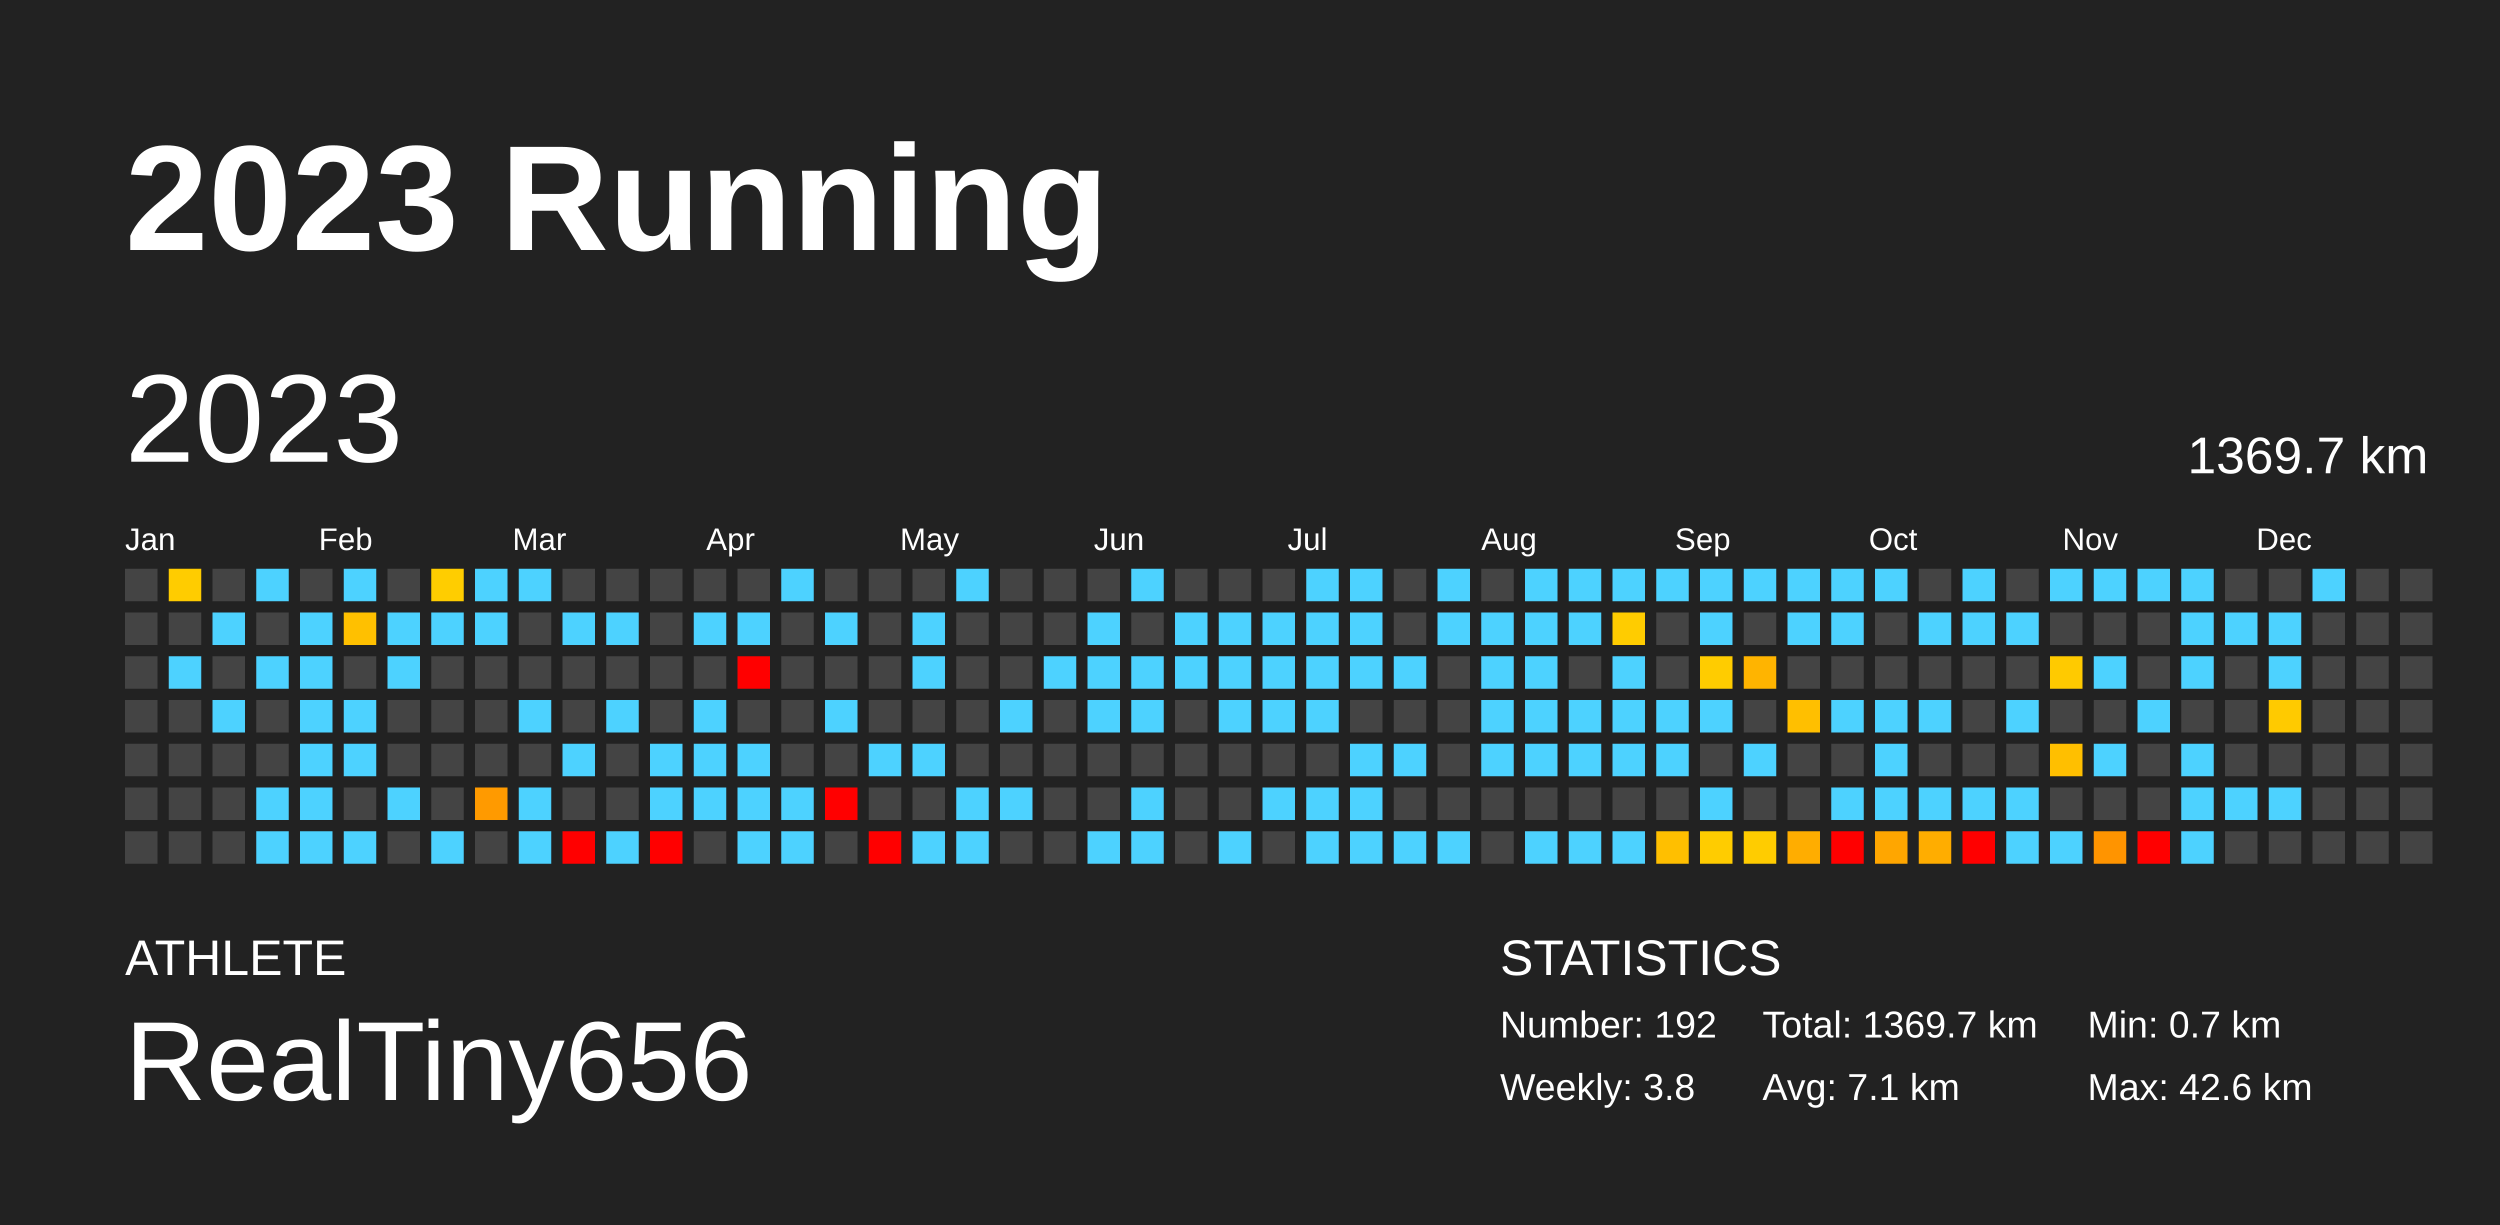
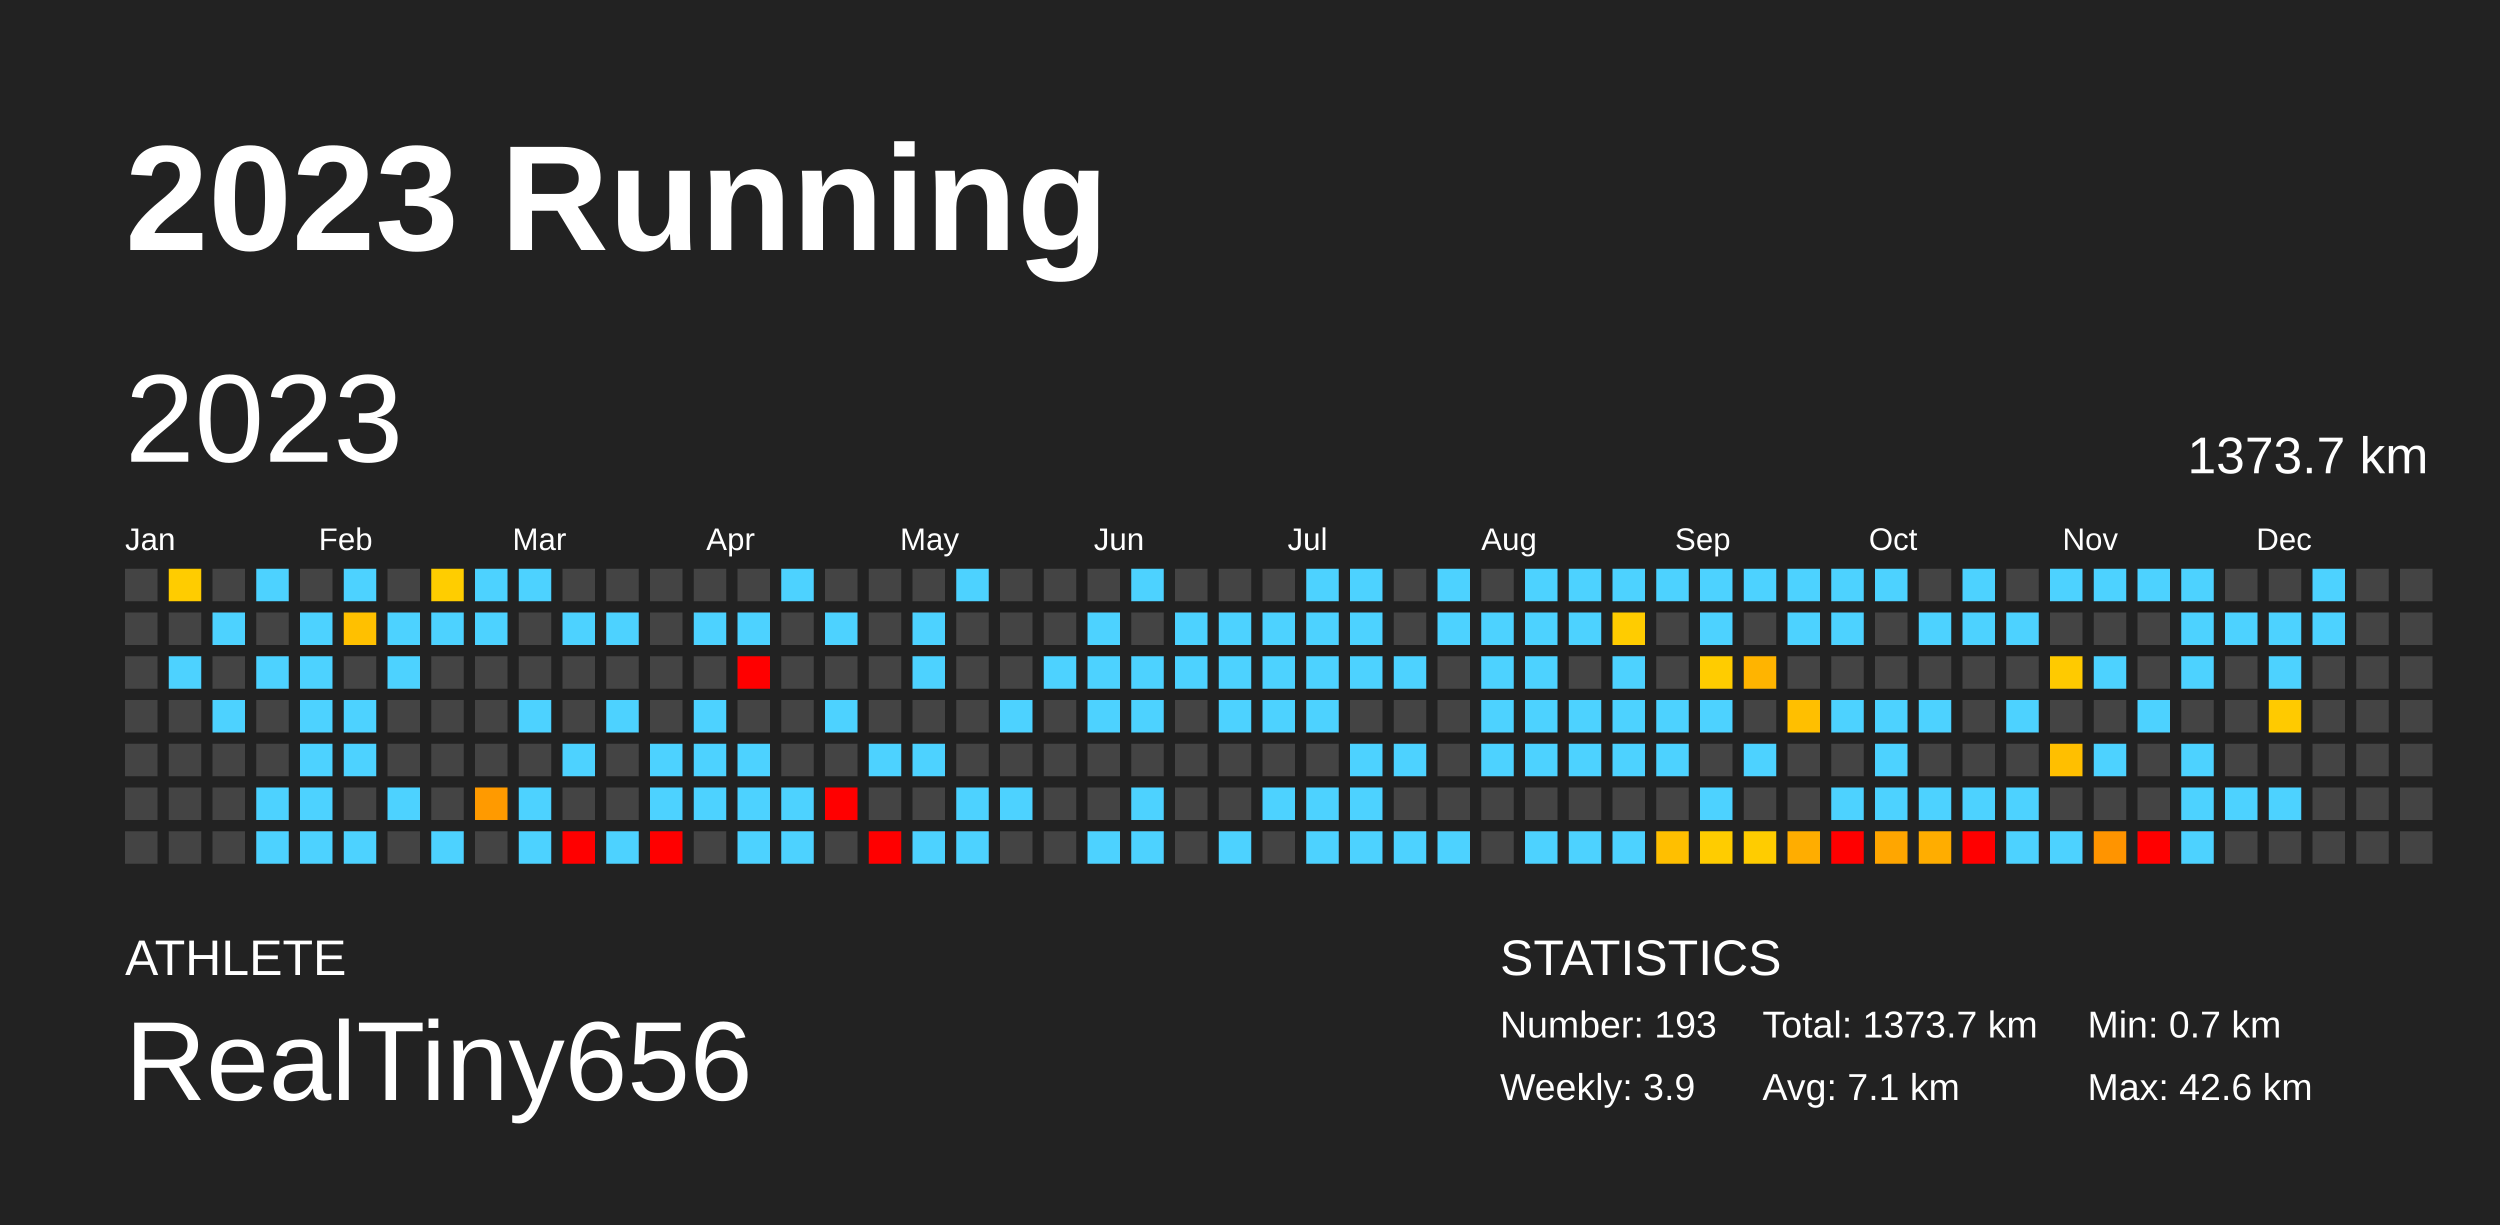
<svg xmlns="http://www.w3.org/2000/svg" baseProfile="full" height="98mm" version="1.1" viewBox="0,0,200,98" width="200mm">
  <defs />
  <rect fill="#222222" height="98" width="200" x="0" y="0" />
  <text fill="#FFFFFF" style="font-size:12px; font-family:Arial; font-weight:bold;" x="10" y="20">2023 Running</text>
  <text fill="#FFFFFF" style="font-size:4px; font-family:Arial" x="10" y="78">ATHLETE</text>
  <text fill="#FFFFFF" style="font-size:9px; font-family:Arial" x="10" y="88">RealTiny656</text>
  <text fill="#FFFFFF" style="font-size:4px; font-family:Arial" x="120" y="78">STATISTICS</text>
-   <text fill="#FFFFFF" style="font-size:3px; font-family:Arial" x="120" y="83">Number: 192</text>
-   <text fill="#FFFFFF" style="font-size:3px; font-family:Arial" x="120" y="88">Weekly: 3.8</text>
-   <text fill="#FFFFFF" style="font-size:3px; font-family:Arial" x="141" y="83">Total: 1369.7 km</text>
+   <text fill="#FFFFFF" style="font-size:3px; font-family:Arial" x="120" y="83">Number: 193</text>
+   <text fill="#FFFFFF" style="font-size:3px; font-family:Arial" x="120" y="88">Weekly: 3.9</text>
+   <text fill="#FFFFFF" style="font-size:3px; font-family:Arial" x="141" y="83">Total: 1373.7 km</text>
  <text fill="#FFFFFF" style="font-size:3px; font-family:Arial" x="141" y="88">Avg: 7.1 km</text>
  <text fill="#FFFFFF" style="font-size:3px; font-family:Arial" x="167" y="83">Min: 0.7 km</text>
  <text fill="#FFFFFF" style="font-size:3px; font-family:Arial" x="167" y="88">Max: 42.6 km</text>
  <text dominant-baseline="hanging" fill="#FFFFFF" style="font-size:10.0px; font-family:Arial;" x="10" y="30">2023</text>
-   <text dominant-baseline="hanging" fill="#FFFFFF" style="font-size:4.125px; font-family:Arial;" x="175" y="35">1369.7 km</text>
+   <text dominant-baseline="hanging" fill="#FFFFFF" style="font-size:4.125px; font-family:Arial;" x="175" y="35">1373.7 km</text>
  <text fill="#FFFFFF" style="font-size:2.5px; font-family:Arial" x="10.0" y="44">Jan</text>
  <text fill="#FFFFFF" style="font-size:2.5px; font-family:Arial" x="25.5" y="44">Feb</text>
  <text fill="#FFFFFF" style="font-size:2.5px; font-family:Arial" x="41.0" y="44">Mar</text>
  <text fill="#FFFFFF" style="font-size:2.5px; font-family:Arial" x="56.5" y="44">Apr</text>
  <text fill="#FFFFFF" style="font-size:2.5px; font-family:Arial" x="72.0" y="44">May</text>
  <text fill="#FFFFFF" style="font-size:2.5px; font-family:Arial" x="87.5" y="44">Jun</text>
  <text fill="#FFFFFF" style="font-size:2.5px; font-family:Arial" x="103.0" y="44">Jul</text>
  <text fill="#FFFFFF" style="font-size:2.5px; font-family:Arial" x="118.5" y="44">Aug</text>
  <text fill="#FFFFFF" style="font-size:2.5px; font-family:Arial" x="134.0" y="44">Sep</text>
  <text fill="#FFFFFF" style="font-size:2.5px; font-family:Arial" x="149.5" y="44">Oct</text>
  <text fill="#FFFFFF" style="font-size:2.5px; font-family:Arial" x="165.0" y="44">Nov</text>
  <text fill="#FFFFFF" style="font-size:2.5px; font-family:Arial" x="180.5" y="44">Dec</text>
  <rect fill="#444444" height="2.6" width="2.6" x="10.0" y="45.5" />
  <rect fill="#444444" height="2.6" width="2.6" x="10.0" y="49.0" />
  <rect fill="#444444" height="2.6" width="2.6" x="10.0" y="52.5" />
  <rect fill="#444444" height="2.6" width="2.6" x="10.0" y="56.0" />
  <rect fill="#444444" height="2.6" width="2.6" x="10.0" y="59.5" />
  <rect fill="#444444" height="2.6" width="2.6" x="10.0" y="63.0" />
  <rect fill="#444444" height="2.6" width="2.6" x="10.0" y="66.5" />
  <rect fill="#ffcc00" height="2.6" width="2.6" x="13.5" y="45.5" />
  <rect fill="#444444" height="2.6" width="2.6" x="13.5" y="49.0" />
  <rect fill="#4dd2ff" height="2.6" width="2.6" x="13.5" y="52.5" />
  <rect fill="#444444" height="2.6" width="2.6" x="13.5" y="56.0" />
  <rect fill="#444444" height="2.6" width="2.6" x="13.5" y="59.5" />
  <rect fill="#444444" height="2.6" width="2.6" x="13.5" y="63.0" />
  <rect fill="#444444" height="2.6" width="2.6" x="13.5" y="66.5" />
  <rect fill="#444444" height="2.6" width="2.6" x="17.0" y="45.5" />
  <rect fill="#4dd2ff" height="2.6" width="2.6" x="17.0" y="49.0" />
  <rect fill="#444444" height="2.6" width="2.6" x="17.0" y="52.5" />
  <rect fill="#4dd2ff" height="2.6" width="2.6" x="17.0" y="56.0" />
  <rect fill="#444444" height="2.6" width="2.6" x="17.0" y="59.5" />
  <rect fill="#444444" height="2.6" width="2.6" x="17.0" y="63.0" />
  <rect fill="#444444" height="2.6" width="2.6" x="17.0" y="66.5" />
  <rect fill="#4dd2ff" height="2.6" width="2.6" x="20.5" y="45.5" />
  <rect fill="#444444" height="2.6" width="2.6" x="20.5" y="49.0" />
  <rect fill="#4dd2ff" height="2.6" width="2.6" x="20.5" y="52.5" />
  <rect fill="#444444" height="2.6" width="2.6" x="20.5" y="56.0" />
  <rect fill="#444444" height="2.6" width="2.6" x="20.5" y="59.5" />
  <rect fill="#4dd2ff" height="2.6" width="2.6" x="20.5" y="63.0" />
  <rect fill="#4dd2ff" height="2.6" width="2.6" x="20.5" y="66.5" />
  <rect fill="#444444" height="2.6" width="2.6" x="24.0" y="45.5" />
  <rect fill="#4dd2ff" height="2.6" width="2.6" x="24.0" y="49.0" />
  <rect fill="#4dd2ff" height="2.6" width="2.6" x="24.0" y="52.5" />
  <rect fill="#4dd2ff" height="2.6" width="2.6" x="24.0" y="56.0" />
  <rect fill="#4dd2ff" height="2.6" width="2.6" x="24.0" y="59.5" />
  <rect fill="#4dd2ff" height="2.6" width="2.6" x="24.0" y="63.0" />
  <rect fill="#4dd2ff" height="2.6" width="2.6" x="24.0" y="66.5" />
  <rect fill="#4dd2ff" height="2.6" width="2.6" x="27.5" y="45.5" />
  <rect fill="#ffc000" height="2.6" width="2.6" x="27.5" y="49.0" />
  <rect fill="#444444" height="2.6" width="2.6" x="27.5" y="52.5" />
  <rect fill="#4dd2ff" height="2.6" width="2.6" x="27.5" y="56.0" />
  <rect fill="#4dd2ff" height="2.6" width="2.6" x="27.5" y="59.5" />
  <rect fill="#444444" height="2.6" width="2.6" x="27.5" y="63.0" />
  <rect fill="#4dd2ff" height="2.6" width="2.6" x="27.5" y="66.5" />
  <rect fill="#444444" height="2.6" width="2.6" x="31.0" y="45.5" />
  <rect fill="#4dd2ff" height="2.6" width="2.6" x="31.0" y="49.0" />
  <rect fill="#4dd2ff" height="2.6" width="2.6" x="31.0" y="52.5" />
  <rect fill="#444444" height="2.6" width="2.6" x="31.0" y="56.0" />
  <rect fill="#444444" height="2.6" width="2.6" x="31.0" y="59.5" />
  <rect fill="#4dd2ff" height="2.6" width="2.6" x="31.0" y="63.0" />
  <rect fill="#444444" height="2.6" width="2.6" x="31.0" y="66.5" />
  <rect fill="#ffcd00" height="2.6" width="2.6" x="34.5" y="45.5" />
  <rect fill="#4dd2ff" height="2.6" width="2.6" x="34.5" y="49.0" />
  <rect fill="#444444" height="2.6" width="2.6" x="34.5" y="52.5" />
  <rect fill="#444444" height="2.6" width="2.6" x="34.5" y="56.0" />
  <rect fill="#444444" height="2.6" width="2.6" x="34.5" y="59.5" />
  <rect fill="#444444" height="2.6" width="2.6" x="34.5" y="63.0" />
  <rect fill="#4dd2ff" height="2.6" width="2.6" x="34.5" y="66.5" />
  <rect fill="#4dd2ff" height="2.6" width="2.6" x="38.0" y="45.5" />
  <rect fill="#4dd2ff" height="2.6" width="2.6" x="38.0" y="49.0" />
  <rect fill="#444444" height="2.6" width="2.6" x="38.0" y="52.5" />
  <rect fill="#444444" height="2.6" width="2.6" x="38.0" y="56.0" />
  <rect fill="#444444" height="2.6" width="2.6" x="38.0" y="59.5" />
  <rect fill="#ff9a00" height="2.6" width="2.6" x="38.0" y="63.0" />
  <rect fill="#444444" height="2.6" width="2.6" x="38.0" y="66.5" />
  <rect fill="#4dd2ff" height="2.6" width="2.6" x="41.5" y="45.5" />
  <rect fill="#444444" height="2.6" width="2.6" x="41.5" y="49.0" />
  <rect fill="#444444" height="2.6" width="2.6" x="41.5" y="52.5" />
  <rect fill="#4dd2ff" height="2.6" width="2.6" x="41.5" y="56.0" />
  <rect fill="#444444" height="2.6" width="2.6" x="41.5" y="59.5" />
  <rect fill="#4dd2ff" height="2.6" width="2.6" x="41.5" y="63.0" />
  <rect fill="#4dd2ff" height="2.6" width="2.6" x="41.5" y="66.5" />
  <rect fill="#444444" height="2.6" width="2.6" x="45.0" y="45.5" />
  <rect fill="#4dd2ff" height="2.6" width="2.6" x="45.0" y="49.0" />
  <rect fill="#444444" height="2.6" width="2.6" x="45.0" y="52.5" />
  <rect fill="#444444" height="2.6" width="2.6" x="45.0" y="56.0" />
  <rect fill="#4dd2ff" height="2.6" width="2.6" x="45.0" y="59.5" />
  <rect fill="#444444" height="2.6" width="2.6" x="45.0" y="63.0" />
  <rect fill="red" height="2.6" width="2.6" x="45.0" y="66.5" />
  <rect fill="#444444" height="2.6" width="2.6" x="48.5" y="45.5" />
  <rect fill="#4dd2ff" height="2.6" width="2.6" x="48.5" y="49.0" />
  <rect fill="#444444" height="2.6" width="2.6" x="48.5" y="52.5" />
  <rect fill="#4dd2ff" height="2.6" width="2.6" x="48.5" y="56.0" />
  <rect fill="#444444" height="2.6" width="2.6" x="48.5" y="59.5" />
  <rect fill="#444444" height="2.6" width="2.6" x="48.5" y="63.0" />
  <rect fill="#4dd2ff" height="2.6" width="2.6" x="48.5" y="66.5" />
  <rect fill="#444444" height="2.6" width="2.6" x="52.0" y="45.5" />
  <rect fill="#444444" height="2.6" width="2.6" x="52.0" y="49.0" />
  <rect fill="#444444" height="2.6" width="2.6" x="52.0" y="52.5" />
  <rect fill="#444444" height="2.6" width="2.6" x="52.0" y="56.0" />
  <rect fill="#4dd2ff" height="2.6" width="2.6" x="52.0" y="59.5" />
  <rect fill="#4dd2ff" height="2.6" width="2.6" x="52.0" y="63.0" />
  <rect fill="red" height="2.6" width="2.6" x="52.0" y="66.5" />
  <rect fill="#444444" height="2.6" width="2.6" x="55.5" y="45.5" />
  <rect fill="#4dd2ff" height="2.6" width="2.6" x="55.5" y="49.0" />
  <rect fill="#444444" height="2.6" width="2.6" x="55.5" y="52.5" />
  <rect fill="#4dd2ff" height="2.6" width="2.6" x="55.5" y="56.0" />
  <rect fill="#4dd2ff" height="2.6" width="2.6" x="55.5" y="59.5" />
  <rect fill="#4dd2ff" height="2.6" width="2.6" x="55.5" y="63.0" />
  <rect fill="#444444" height="2.6" width="2.6" x="55.5" y="66.5" />
  <rect fill="#444444" height="2.6" width="2.6" x="59.0" y="45.5" />
  <rect fill="#4dd2ff" height="2.6" width="2.6" x="59.0" y="49.0" />
  <rect fill="red" height="2.6" width="2.6" x="59.0" y="52.5" />
  <rect fill="#444444" height="2.6" width="2.6" x="59.0" y="56.0" />
  <rect fill="#4dd2ff" height="2.6" width="2.6" x="59.0" y="59.5" />
  <rect fill="#4dd2ff" height="2.6" width="2.6" x="59.0" y="63.0" />
  <rect fill="#4dd2ff" height="2.6" width="2.6" x="59.0" y="66.5" />
  <rect fill="#4dd2ff" height="2.6" width="2.6" x="62.5" y="45.5" />
  <rect fill="#444444" height="2.6" width="2.6" x="62.5" y="49.0" />
  <rect fill="#444444" height="2.6" width="2.6" x="62.5" y="52.5" />
  <rect fill="#444444" height="2.6" width="2.6" x="62.5" y="56.0" />
  <rect fill="#444444" height="2.6" width="2.6" x="62.5" y="59.5" />
  <rect fill="#4dd2ff" height="2.6" width="2.6" x="62.5" y="63.0" />
  <rect fill="#4dd2ff" height="2.6" width="2.6" x="62.5" y="66.5" />
  <rect fill="#444444" height="2.6" width="2.6" x="66.0" y="45.5" />
  <rect fill="#4dd2ff" height="2.6" width="2.6" x="66.0" y="49.0" />
  <rect fill="#444444" height="2.6" width="2.6" x="66.0" y="52.5" />
  <rect fill="#4dd2ff" height="2.6" width="2.6" x="66.0" y="56.0" />
  <rect fill="#444444" height="2.6" width="2.6" x="66.0" y="59.5" />
  <rect fill="red" height="2.6" width="2.6" x="66.0" y="63.0" />
  <rect fill="#444444" height="2.6" width="2.6" x="66.0" y="66.5" />
  <rect fill="#444444" height="2.6" width="2.6" x="69.5" y="45.5" />
  <rect fill="#444444" height="2.6" width="2.6" x="69.5" y="49.0" />
  <rect fill="#444444" height="2.6" width="2.6" x="69.5" y="52.5" />
  <rect fill="#444444" height="2.6" width="2.6" x="69.5" y="56.0" />
  <rect fill="#4dd2ff" height="2.6" width="2.6" x="69.5" y="59.5" />
  <rect fill="#444444" height="2.6" width="2.6" x="69.5" y="63.0" />
  <rect fill="red" height="2.6" width="2.6" x="69.5" y="66.5" />
  <rect fill="#444444" height="2.6" width="2.6" x="73.0" y="45.5" />
  <rect fill="#4dd2ff" height="2.6" width="2.6" x="73.0" y="49.0" />
  <rect fill="#4dd2ff" height="2.6" width="2.6" x="73.0" y="52.5" />
  <rect fill="#444444" height="2.6" width="2.6" x="73.0" y="56.0" />
  <rect fill="#4dd2ff" height="2.6" width="2.6" x="73.0" y="59.5" />
  <rect fill="#444444" height="2.6" width="2.6" x="73.0" y="63.0" />
  <rect fill="#4dd2ff" height="2.6" width="2.6" x="73.0" y="66.5" />
  <rect fill="#4dd2ff" height="2.6" width="2.6" x="76.5" y="45.5" />
  <rect fill="#444444" height="2.6" width="2.6" x="76.5" y="49.0" />
  <rect fill="#444444" height="2.6" width="2.6" x="76.5" y="52.5" />
  <rect fill="#444444" height="2.6" width="2.6" x="76.5" y="56.0" />
  <rect fill="#444444" height="2.6" width="2.6" x="76.5" y="59.5" />
  <rect fill="#4dd2ff" height="2.6" width="2.6" x="76.5" y="63.0" />
  <rect fill="#4dd2ff" height="2.6" width="2.6" x="76.5" y="66.5" />
  <rect fill="#444444" height="2.6" width="2.6" x="80.0" y="45.5" />
  <rect fill="#444444" height="2.6" width="2.6" x="80.0" y="49.0" />
  <rect fill="#444444" height="2.6" width="2.6" x="80.0" y="52.5" />
  <rect fill="#4dd2ff" height="2.6" width="2.6" x="80.0" y="56.0" />
  <rect fill="#444444" height="2.6" width="2.6" x="80.0" y="59.5" />
  <rect fill="#4dd2ff" height="2.6" width="2.6" x="80.0" y="63.0" />
  <rect fill="#444444" height="2.6" width="2.6" x="80.0" y="66.5" />
  <rect fill="#444444" height="2.6" width="2.6" x="83.5" y="45.5" />
  <rect fill="#444444" height="2.6" width="2.6" x="83.5" y="49.0" />
  <rect fill="#4dd2ff" height="2.6" width="2.6" x="83.5" y="52.5" />
  <rect fill="#444444" height="2.6" width="2.6" x="83.5" y="56.0" />
  <rect fill="#444444" height="2.6" width="2.6" x="83.5" y="59.5" />
  <rect fill="#444444" height="2.6" width="2.6" x="83.5" y="63.0" />
  <rect fill="#444444" height="2.6" width="2.6" x="83.5" y="66.5" />
  <rect fill="#444444" height="2.6" width="2.6" x="87.0" y="45.5" />
  <rect fill="#4dd2ff" height="2.6" width="2.6" x="87.0" y="49.0" />
  <rect fill="#4dd2ff" height="2.6" width="2.6" x="87.0" y="52.5" />
  <rect fill="#4dd2ff" height="2.6" width="2.6" x="87.0" y="56.0" />
  <rect fill="#444444" height="2.6" width="2.6" x="87.0" y="59.5" />
  <rect fill="#444444" height="2.6" width="2.6" x="87.0" y="63.0" />
  <rect fill="#4dd2ff" height="2.6" width="2.6" x="87.0" y="66.5" />
  <rect fill="#4dd2ff" height="2.6" width="2.6" x="90.5" y="45.5" />
  <rect fill="#444444" height="2.6" width="2.6" x="90.5" y="49.0" />
  <rect fill="#4dd2ff" height="2.6" width="2.6" x="90.5" y="52.5" />
  <rect fill="#4dd2ff" height="2.6" width="2.6" x="90.5" y="56.0" />
  <rect fill="#444444" height="2.6" width="2.6" x="90.5" y="59.5" />
  <rect fill="#4dd2ff" height="2.6" width="2.6" x="90.5" y="63.0" />
  <rect fill="#4dd2ff" height="2.6" width="2.6" x="90.5" y="66.5" />
  <rect fill="#444444" height="2.6" width="2.6" x="94.0" y="45.5" />
  <rect fill="#4dd2ff" height="2.6" width="2.6" x="94.0" y="49.0" />
  <rect fill="#4dd2ff" height="2.6" width="2.6" x="94.0" y="52.5" />
  <rect fill="#444444" height="2.6" width="2.6" x="94.0" y="56.0" />
  <rect fill="#444444" height="2.6" width="2.6" x="94.0" y="59.5" />
  <rect fill="#444444" height="2.6" width="2.6" x="94.0" y="63.0" />
  <rect fill="#444444" height="2.6" width="2.6" x="94.0" y="66.5" />
  <rect fill="#444444" height="2.6" width="2.6" x="97.5" y="45.5" />
  <rect fill="#4dd2ff" height="2.6" width="2.6" x="97.5" y="49.0" />
  <rect fill="#4dd2ff" height="2.6" width="2.6" x="97.5" y="52.5" />
  <rect fill="#4dd2ff" height="2.6" width="2.6" x="97.5" y="56.0" />
  <rect fill="#444444" height="2.6" width="2.6" x="97.5" y="59.5" />
  <rect fill="#444444" height="2.6" width="2.6" x="97.5" y="63.0" />
  <rect fill="#4dd2ff" height="2.6" width="2.6" x="97.5" y="66.5" />
  <rect fill="#444444" height="2.6" width="2.6" x="101.0" y="45.5" />
  <rect fill="#4dd2ff" height="2.6" width="2.6" x="101.0" y="49.0" />
  <rect fill="#4dd2ff" height="2.6" width="2.6" x="101.0" y="52.5" />
  <rect fill="#4dd2ff" height="2.6" width="2.6" x="101.0" y="56.0" />
  <rect fill="#444444" height="2.6" width="2.6" x="101.0" y="59.5" />
  <rect fill="#4dd2ff" height="2.6" width="2.6" x="101.0" y="63.0" />
  <rect fill="#444444" height="2.6" width="2.6" x="101.0" y="66.5" />
  <rect fill="#4dd2ff" height="2.6" width="2.6" x="104.5" y="45.5" />
  <rect fill="#4dd2ff" height="2.6" width="2.6" x="104.5" y="49.0" />
  <rect fill="#4dd2ff" height="2.6" width="2.6" x="104.5" y="52.5" />
  <rect fill="#4dd2ff" height="2.6" width="2.6" x="104.5" y="56.0" />
  <rect fill="#444444" height="2.6" width="2.6" x="104.5" y="59.5" />
  <rect fill="#4dd2ff" height="2.6" width="2.6" x="104.5" y="63.0" />
  <rect fill="#4dd2ff" height="2.6" width="2.6" x="104.5" y="66.5" />
  <rect fill="#4dd2ff" height="2.6" width="2.6" x="108.0" y="45.5" />
  <rect fill="#4dd2ff" height="2.6" width="2.6" x="108.0" y="49.0" />
  <rect fill="#4dd2ff" height="2.6" width="2.6" x="108.0" y="52.5" />
  <rect fill="#444444" height="2.6" width="2.6" x="108.0" y="56.0" />
  <rect fill="#4dd2ff" height="2.6" width="2.6" x="108.0" y="59.5" />
  <rect fill="#4dd2ff" height="2.6" width="2.6" x="108.0" y="63.0" />
  <rect fill="#4dd2ff" height="2.6" width="2.6" x="108.0" y="66.5" />
  <rect fill="#444444" height="2.6" width="2.6" x="111.5" y="45.5" />
  <rect fill="#444444" height="2.6" width="2.6" x="111.5" y="49.0" />
  <rect fill="#4dd2ff" height="2.6" width="2.6" x="111.5" y="52.5" />
  <rect fill="#444444" height="2.6" width="2.6" x="111.5" y="56.0" />
  <rect fill="#4dd2ff" height="2.6" width="2.6" x="111.5" y="59.5" />
  <rect fill="#444444" height="2.6" width="2.6" x="111.5" y="63.0" />
  <rect fill="#4dd2ff" height="2.6" width="2.6" x="111.5" y="66.5" />
  <rect fill="#4dd2ff" height="2.6" width="2.6" x="115.0" y="45.5" />
  <rect fill="#4dd2ff" height="2.6" width="2.6" x="115.0" y="49.0" />
  <rect fill="#444444" height="2.6" width="2.6" x="115.0" y="52.5" />
  <rect fill="#444444" height="2.6" width="2.6" x="115.0" y="56.0" />
  <rect fill="#444444" height="2.6" width="2.6" x="115.0" y="59.5" />
  <rect fill="#444444" height="2.6" width="2.6" x="115.0" y="63.0" />
  <rect fill="#4dd2ff" height="2.6" width="2.6" x="115.0" y="66.5" />
  <rect fill="#444444" height="2.6" width="2.6" x="118.5" y="45.5" />
  <rect fill="#4dd2ff" height="2.6" width="2.6" x="118.5" y="49.0" />
  <rect fill="#4dd2ff" height="2.6" width="2.6" x="118.5" y="52.5" />
  <rect fill="#4dd2ff" height="2.6" width="2.6" x="118.5" y="56.0" />
  <rect fill="#4dd2ff" height="2.6" width="2.6" x="118.5" y="59.5" />
  <rect fill="#444444" height="2.6" width="2.6" x="118.5" y="63.0" />
  <rect fill="#444444" height="2.6" width="2.6" x="118.5" y="66.5" />
  <rect fill="#4dd2ff" height="2.6" width="2.6" x="122.0" y="45.5" />
  <rect fill="#4dd2ff" height="2.6" width="2.6" x="122.0" y="49.0" />
  <rect fill="#4dd2ff" height="2.6" width="2.6" x="122.0" y="52.5" />
  <rect fill="#4dd2ff" height="2.6" width="2.6" x="122.0" y="56.0" />
  <rect fill="#4dd2ff" height="2.6" width="2.6" x="122.0" y="59.5" />
  <rect fill="#444444" height="2.6" width="2.6" x="122.0" y="63.0" />
  <rect fill="#4dd2ff" height="2.6" width="2.6" x="122.0" y="66.5" />
  <rect fill="#4dd2ff" height="2.6" width="2.6" x="125.5" y="45.5" />
  <rect fill="#4dd2ff" height="2.6" width="2.6" x="125.5" y="49.0" />
  <rect fill="#444444" height="2.6" width="2.6" x="125.5" y="52.5" />
  <rect fill="#4dd2ff" height="2.6" width="2.6" x="125.5" y="56.0" />
  <rect fill="#4dd2ff" height="2.6" width="2.6" x="125.5" y="59.5" />
  <rect fill="#444444" height="2.6" width="2.6" x="125.5" y="63.0" />
  <rect fill="#4dd2ff" height="2.6" width="2.6" x="125.5" y="66.5" />
  <rect fill="#4dd2ff" height="2.6" width="2.6" x="129.0" y="45.5" />
  <rect fill="#ffcc00" height="2.6" width="2.6" x="129.0" y="49.0" />
  <rect fill="#4dd2ff" height="2.6" width="2.6" x="129.0" y="52.5" />
  <rect fill="#4dd2ff" height="2.6" width="2.6" x="129.0" y="56.0" />
  <rect fill="#4dd2ff" height="2.6" width="2.6" x="129.0" y="59.5" />
  <rect fill="#444444" height="2.6" width="2.6" x="129.0" y="63.0" />
  <rect fill="#4dd2ff" height="2.6" width="2.6" x="129.0" y="66.5" />
  <rect fill="#4dd2ff" height="2.6" width="2.6" x="132.5" y="45.5" />
  <rect fill="#444444" height="2.6" width="2.6" x="132.5" y="49.0" />
  <rect fill="#444444" height="2.6" width="2.6" x="132.5" y="52.5" />
  <rect fill="#4dd2ff" height="2.6" width="2.6" x="132.5" y="56.0" />
  <rect fill="#4dd2ff" height="2.6" width="2.6" x="132.5" y="59.5" />
  <rect fill="#444444" height="2.6" width="2.6" x="132.5" y="63.0" />
  <rect fill="#ffbf00" height="2.6" width="2.6" x="132.5" y="66.5" />
  <rect fill="#4dd2ff" height="2.6" width="2.6" x="136.0" y="45.5" />
  <rect fill="#4dd2ff" height="2.6" width="2.6" x="136.0" y="49.0" />
  <rect fill="#ffcc00" height="2.6" width="2.6" x="136.0" y="52.5" />
  <rect fill="#4dd2ff" height="2.6" width="2.6" x="136.0" y="56.0" />
  <rect fill="#444444" height="2.6" width="2.6" x="136.0" y="59.5" />
  <rect fill="#4dd2ff" height="2.6" width="2.6" x="136.0" y="63.0" />
  <rect fill="#ffcc00" height="2.6" width="2.6" x="136.0" y="66.5" />
  <rect fill="#4dd2ff" height="2.6" width="2.6" x="139.5" y="45.5" />
  <rect fill="#444444" height="2.6" width="2.6" x="139.5" y="49.0" />
  <rect fill="#ffb400" height="2.6" width="2.6" x="139.5" y="52.5" />
  <rect fill="#444444" height="2.6" width="2.6" x="139.5" y="56.0" />
  <rect fill="#4dd2ff" height="2.6" width="2.6" x="139.5" y="59.5" />
  <rect fill="#444444" height="2.6" width="2.6" x="139.5" y="63.0" />
  <rect fill="#ffcc00" height="2.6" width="2.6" x="139.5" y="66.5" />
  <rect fill="#4dd2ff" height="2.6" width="2.6" x="143.0" y="45.5" />
  <rect fill="#4dd2ff" height="2.6" width="2.6" x="143.0" y="49.0" />
  <rect fill="#444444" height="2.6" width="2.6" x="143.0" y="52.5" />
  <rect fill="#ffbf00" height="2.6" width="2.6" x="143.0" y="56.0" />
  <rect fill="#444444" height="2.6" width="2.6" x="143.0" y="59.5" />
  <rect fill="#444444" height="2.6" width="2.6" x="143.0" y="63.0" />
  <rect fill="#ffad00" height="2.6" width="2.6" x="143.0" y="66.5" />
  <rect fill="#4dd2ff" height="2.6" width="2.6" x="146.5" y="45.5" />
  <rect fill="#4dd2ff" height="2.6" width="2.6" x="146.5" y="49.0" />
  <rect fill="#444444" height="2.6" width="2.6" x="146.5" y="52.5" />
  <rect fill="#4dd2ff" height="2.6" width="2.6" x="146.5" y="56.0" />
  <rect fill="#444444" height="2.6" width="2.6" x="146.5" y="59.5" />
  <rect fill="#4dd2ff" height="2.6" width="2.6" x="146.5" y="63.0" />
  <rect fill="red" height="2.6" width="2.6" x="146.5" y="66.5" />
  <rect fill="#4dd2ff" height="2.6" width="2.6" x="150.0" y="45.5" />
  <rect fill="#444444" height="2.6" width="2.6" x="150.0" y="49.0" />
  <rect fill="#444444" height="2.6" width="2.6" x="150.0" y="52.5" />
  <rect fill="#4dd2ff" height="2.6" width="2.6" x="150.0" y="56.0" />
  <rect fill="#4dd2ff" height="2.6" width="2.6" x="150.0" y="59.5" />
  <rect fill="#4dd2ff" height="2.6" width="2.6" x="150.0" y="63.0" />
  <rect fill="#ffa600" height="2.6" width="2.6" x="150.0" y="66.5" />
  <rect fill="#444444" height="2.6" width="2.6" x="153.5" y="45.5" />
  <rect fill="#4dd2ff" height="2.6" width="2.6" x="153.5" y="49.0" />
  <rect fill="#444444" height="2.6" width="2.6" x="153.5" y="52.5" />
  <rect fill="#4dd2ff" height="2.6" width="2.6" x="153.5" y="56.0" />
  <rect fill="#444444" height="2.6" width="2.6" x="153.5" y="59.5" />
  <rect fill="#4dd2ff" height="2.6" width="2.6" x="153.5" y="63.0" />
  <rect fill="#ffad00" height="2.6" width="2.6" x="153.5" y="66.5" />
  <rect fill="#4dd2ff" height="2.6" width="2.6" x="157.0" y="45.5" />
  <rect fill="#4dd2ff" height="2.6" width="2.6" x="157.0" y="49.0" />
  <rect fill="#444444" height="2.6" width="2.6" x="157.0" y="52.5" />
  <rect fill="#444444" height="2.6" width="2.6" x="157.0" y="56.0" />
  <rect fill="#444444" height="2.6" width="2.6" x="157.0" y="59.5" />
  <rect fill="#4dd2ff" height="2.6" width="2.6" x="157.0" y="63.0" />
  <rect fill="red" height="2.6" width="2.6" x="157.0" y="66.5" />
  <rect fill="#444444" height="2.6" width="2.6" x="160.5" y="45.5" />
  <rect fill="#4dd2ff" height="2.6" width="2.6" x="160.5" y="49.0" />
  <rect fill="#444444" height="2.6" width="2.6" x="160.5" y="52.5" />
  <rect fill="#4dd2ff" height="2.6" width="2.6" x="160.5" y="56.0" />
  <rect fill="#444444" height="2.6" width="2.6" x="160.5" y="59.5" />
  <rect fill="#4dd2ff" height="2.6" width="2.6" x="160.5" y="63.0" />
  <rect fill="#4dd2ff" height="2.6" width="2.6" x="160.5" y="66.5" />
  <rect fill="#4dd2ff" height="2.6" width="2.6" x="164.0" y="45.5" />
  <rect fill="#444444" height="2.6" width="2.6" x="164.0" y="49.0" />
  <rect fill="#ffca00" height="2.6" width="2.6" x="164.0" y="52.5" />
  <rect fill="#444444" height="2.6" width="2.6" x="164.0" y="56.0" />
  <rect fill="#ffbf00" height="2.6" width="2.6" x="164.0" y="59.5" />
  <rect fill="#444444" height="2.6" width="2.6" x="164.0" y="63.0" />
  <rect fill="#4dd2ff" height="2.6" width="2.6" x="164.0" y="66.5" />
  <rect fill="#4dd2ff" height="2.6" width="2.6" x="167.5" y="45.5" />
  <rect fill="#444444" height="2.6" width="2.6" x="167.5" y="49.0" />
  <rect fill="#4dd2ff" height="2.6" width="2.6" x="167.5" y="52.5" />
  <rect fill="#444444" height="2.6" width="2.6" x="167.5" y="56.0" />
  <rect fill="#4dd2ff" height="2.6" width="2.6" x="167.5" y="59.5" />
  <rect fill="#444444" height="2.6" width="2.6" x="167.5" y="63.0" />
  <rect fill="#ff9400" height="2.6" width="2.6" x="167.5" y="66.5" />
  <rect fill="#4dd2ff" height="2.6" width="2.6" x="171.0" y="45.5" />
  <rect fill="#444444" height="2.6" width="2.6" x="171.0" y="49.0" />
  <rect fill="#444444" height="2.6" width="2.6" x="171.0" y="52.5" />
  <rect fill="#4dd2ff" height="2.6" width="2.6" x="171.0" y="56.0" />
  <rect fill="#444444" height="2.6" width="2.6" x="171.0" y="59.5" />
  <rect fill="#444444" height="2.6" width="2.6" x="171.0" y="63.0" />
  <rect fill="red" height="2.6" width="2.6" x="171.0" y="66.5" />
  <rect fill="#4dd2ff" height="2.6" width="2.6" x="174.5" y="45.5" />
  <rect fill="#4dd2ff" height="2.6" width="2.6" x="174.5" y="49.0" />
  <rect fill="#4dd2ff" height="2.6" width="2.6" x="174.5" y="52.5" />
  <rect fill="#444444" height="2.6" width="2.6" x="174.5" y="56.0" />
  <rect fill="#4dd2ff" height="2.6" width="2.6" x="174.5" y="59.5" />
  <rect fill="#4dd2ff" height="2.6" width="2.6" x="174.5" y="63.0" />
  <rect fill="#4dd2ff" height="2.6" width="2.6" x="174.5" y="66.5" />
  <rect fill="#444444" height="2.6" width="2.6" x="178.0" y="45.5" />
  <rect fill="#4dd2ff" height="2.6" width="2.6" x="178.0" y="49.0" />
  <rect fill="#444444" height="2.6" width="2.6" x="178.0" y="52.5" />
  <rect fill="#444444" height="2.6" width="2.6" x="178.0" y="56.0" />
  <rect fill="#444444" height="2.6" width="2.6" x="178.0" y="59.5" />
  <rect fill="#4dd2ff" height="2.6" width="2.6" x="178.0" y="63.0" />
  <rect fill="#444444" height="2.6" width="2.6" x="178.0" y="66.5" />
  <rect fill="#444444" height="2.6" width="2.6" x="181.5" y="45.5" />
  <rect fill="#4dd2ff" height="2.6" width="2.6" x="181.5" y="49.0" />
  <rect fill="#4dd2ff" height="2.6" width="2.6" x="181.5" y="52.5" />
  <rect fill="#ffca00" height="2.6" width="2.6" x="181.5" y="56.0" />
  <rect fill="#444444" height="2.6" width="2.6" x="181.5" y="59.5" />
  <rect fill="#4dd2ff" height="2.6" width="2.6" x="181.5" y="63.0" />
  <rect fill="#444444" height="2.6" width="2.6" x="181.5" y="66.5" />
  <rect fill="#4dd2ff" height="2.6" width="2.6" x="185.0" y="45.5" />
-   <rect fill="#444444" height="2.6" width="2.6" x="185.0" y="49.0" />
+   <rect fill="#4dd2ff" height="2.6" width="2.6" x="185.0" y="49.0" />
  <rect fill="#444444" height="2.6" width="2.6" x="185.0" y="52.5" />
  <rect fill="#444444" height="2.6" width="2.6" x="185.0" y="56.0" />
  <rect fill="#444444" height="2.6" width="2.6" x="185.0" y="59.5" />
  <rect fill="#444444" height="2.6" width="2.6" x="185.0" y="63.0" />
  <rect fill="#444444" height="2.6" width="2.6" x="185.0" y="66.5" />
  <rect fill="#444444" height="2.6" width="2.6" x="188.5" y="45.5" />
  <rect fill="#444444" height="2.6" width="2.6" x="188.5" y="49.0" />
  <rect fill="#444444" height="2.6" width="2.6" x="188.5" y="52.5" />
  <rect fill="#444444" height="2.6" width="2.6" x="188.5" y="56.0" />
  <rect fill="#444444" height="2.6" width="2.6" x="188.5" y="59.5" />
  <rect fill="#444444" height="2.6" width="2.6" x="188.5" y="63.0" />
  <rect fill="#444444" height="2.6" width="2.6" x="188.5" y="66.5" />
  <rect fill="#444444" height="2.6" width="2.6" x="192.0" y="45.5" />
  <rect fill="#444444" height="2.6" width="2.6" x="192.0" y="49.0" />
  <rect fill="#444444" height="2.6" width="2.6" x="192.0" y="52.5" />
  <rect fill="#444444" height="2.6" width="2.6" x="192.0" y="56.0" />
  <rect fill="#444444" height="2.6" width="2.6" x="192.0" y="59.5" />
  <rect fill="#444444" height="2.6" width="2.6" x="192.0" y="63.0" />
  <rect fill="#444444" height="2.6" width="2.6" x="192.0" y="66.5" />
</svg>
